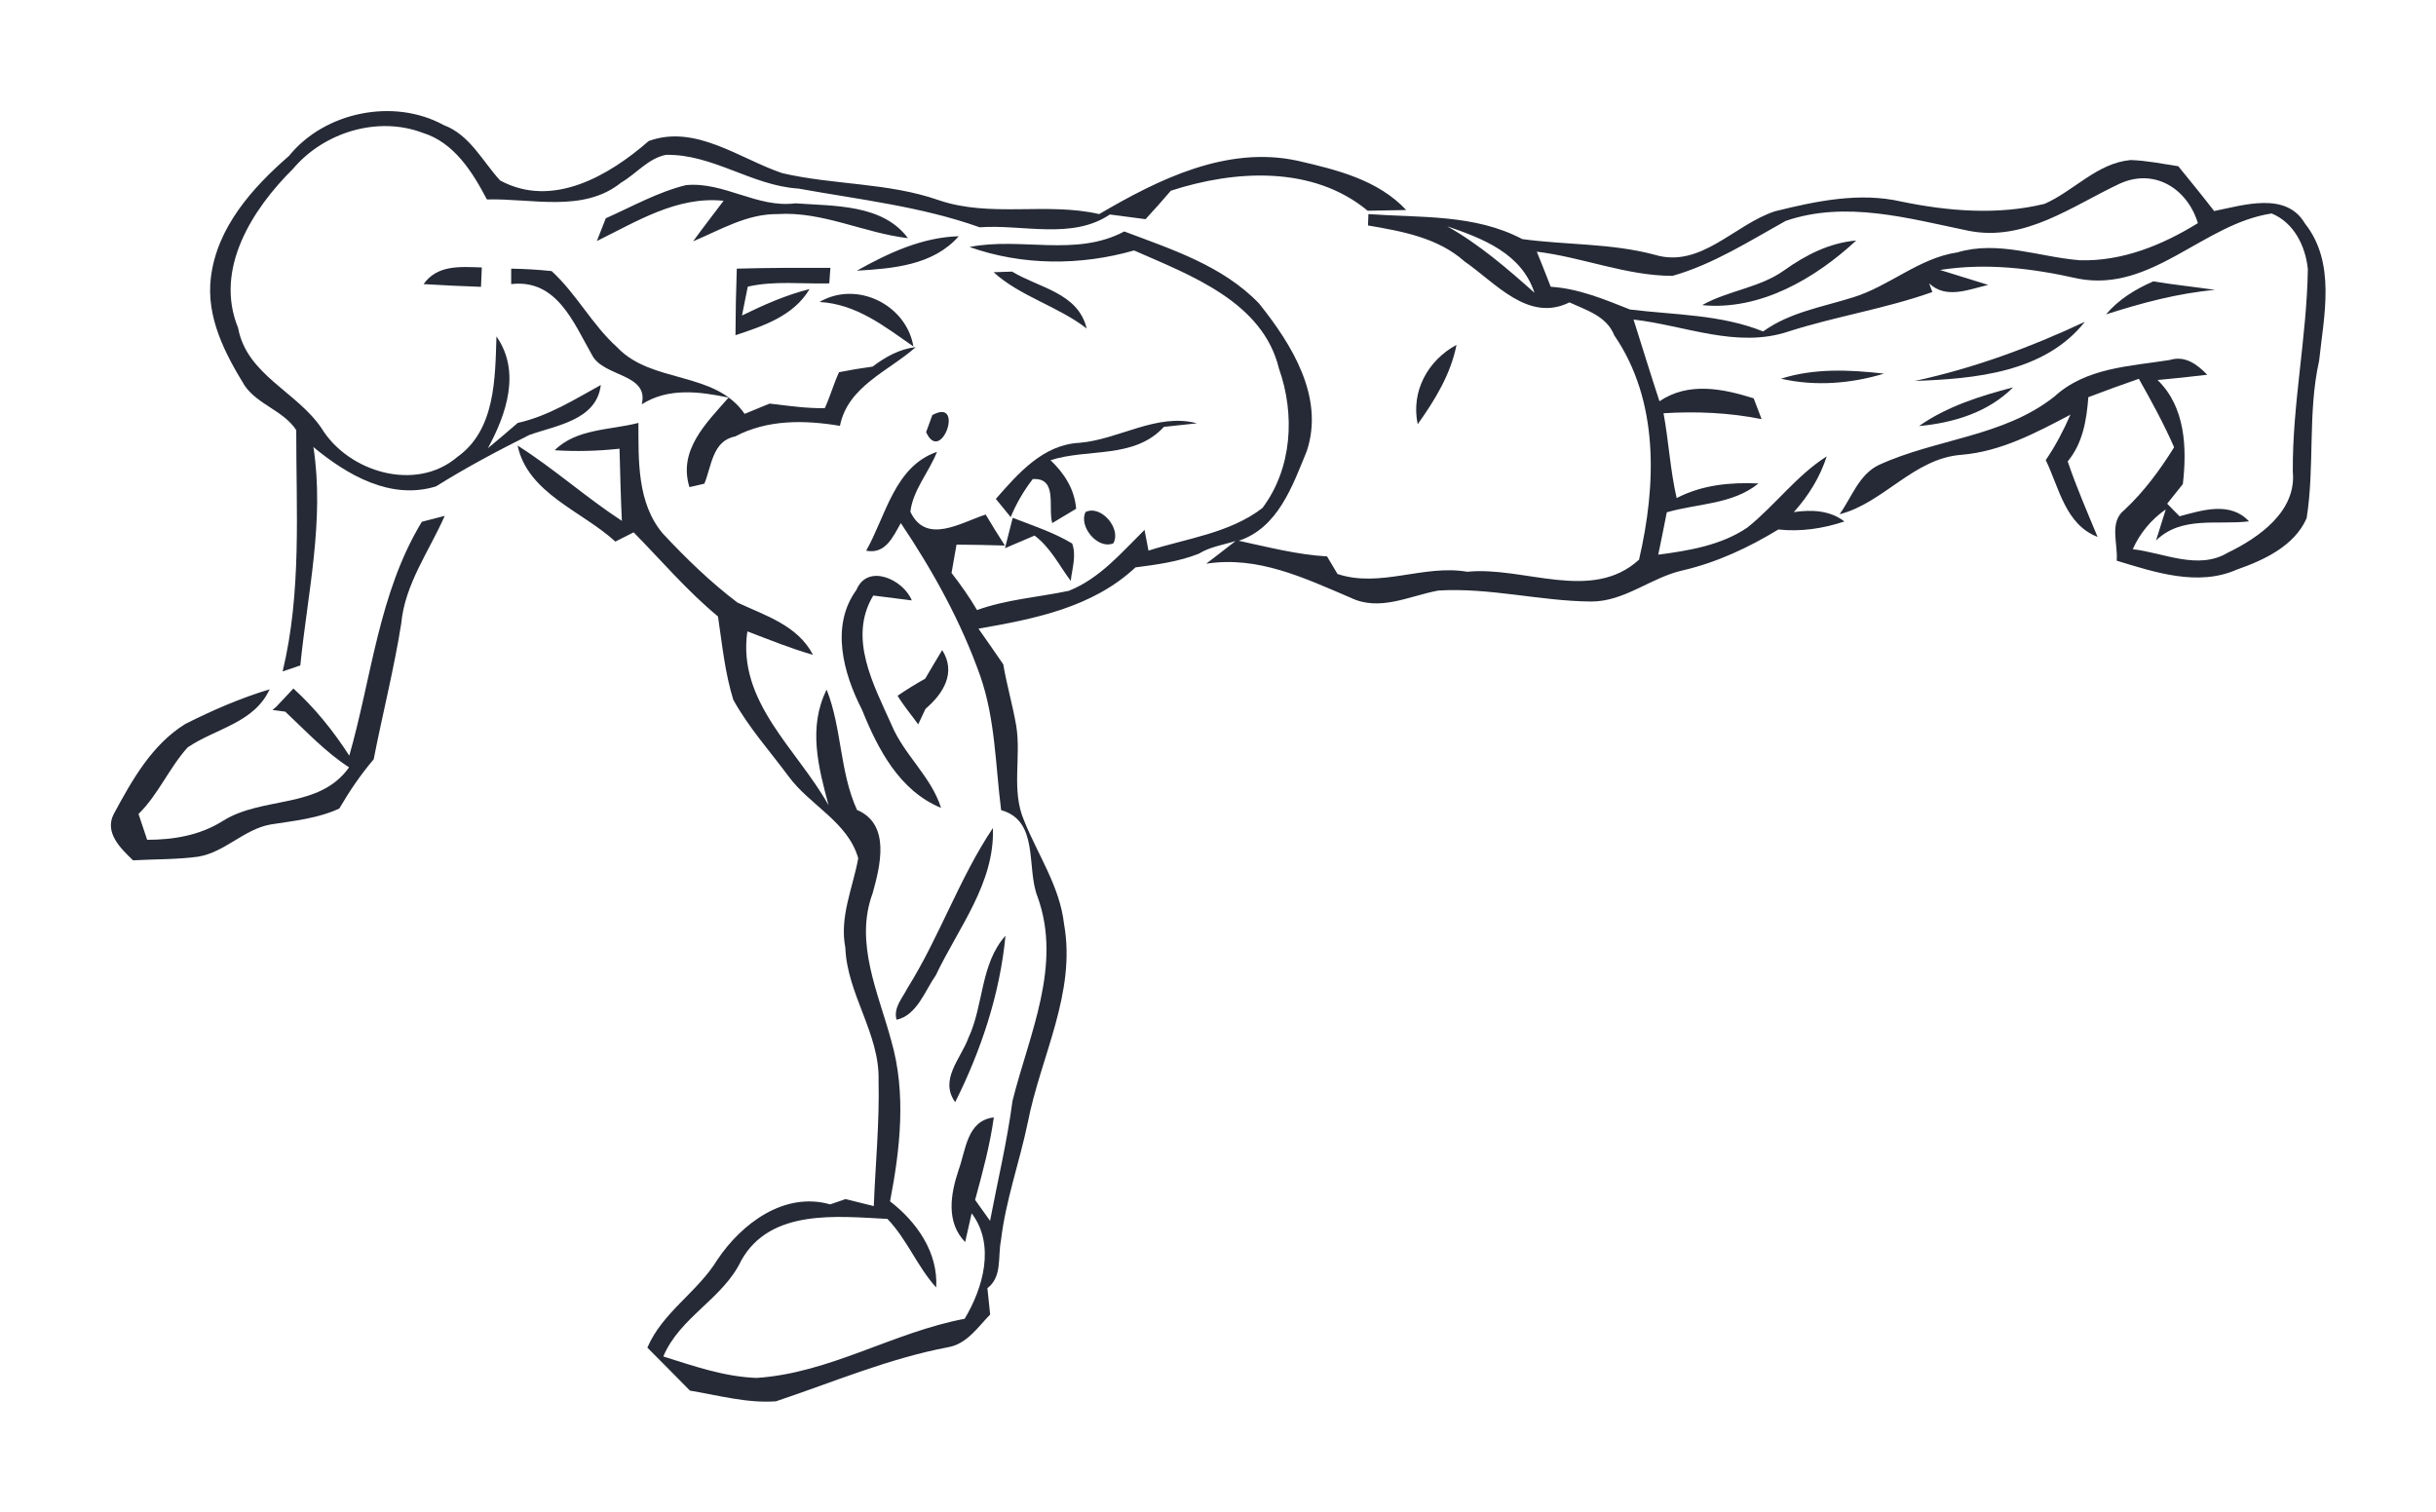
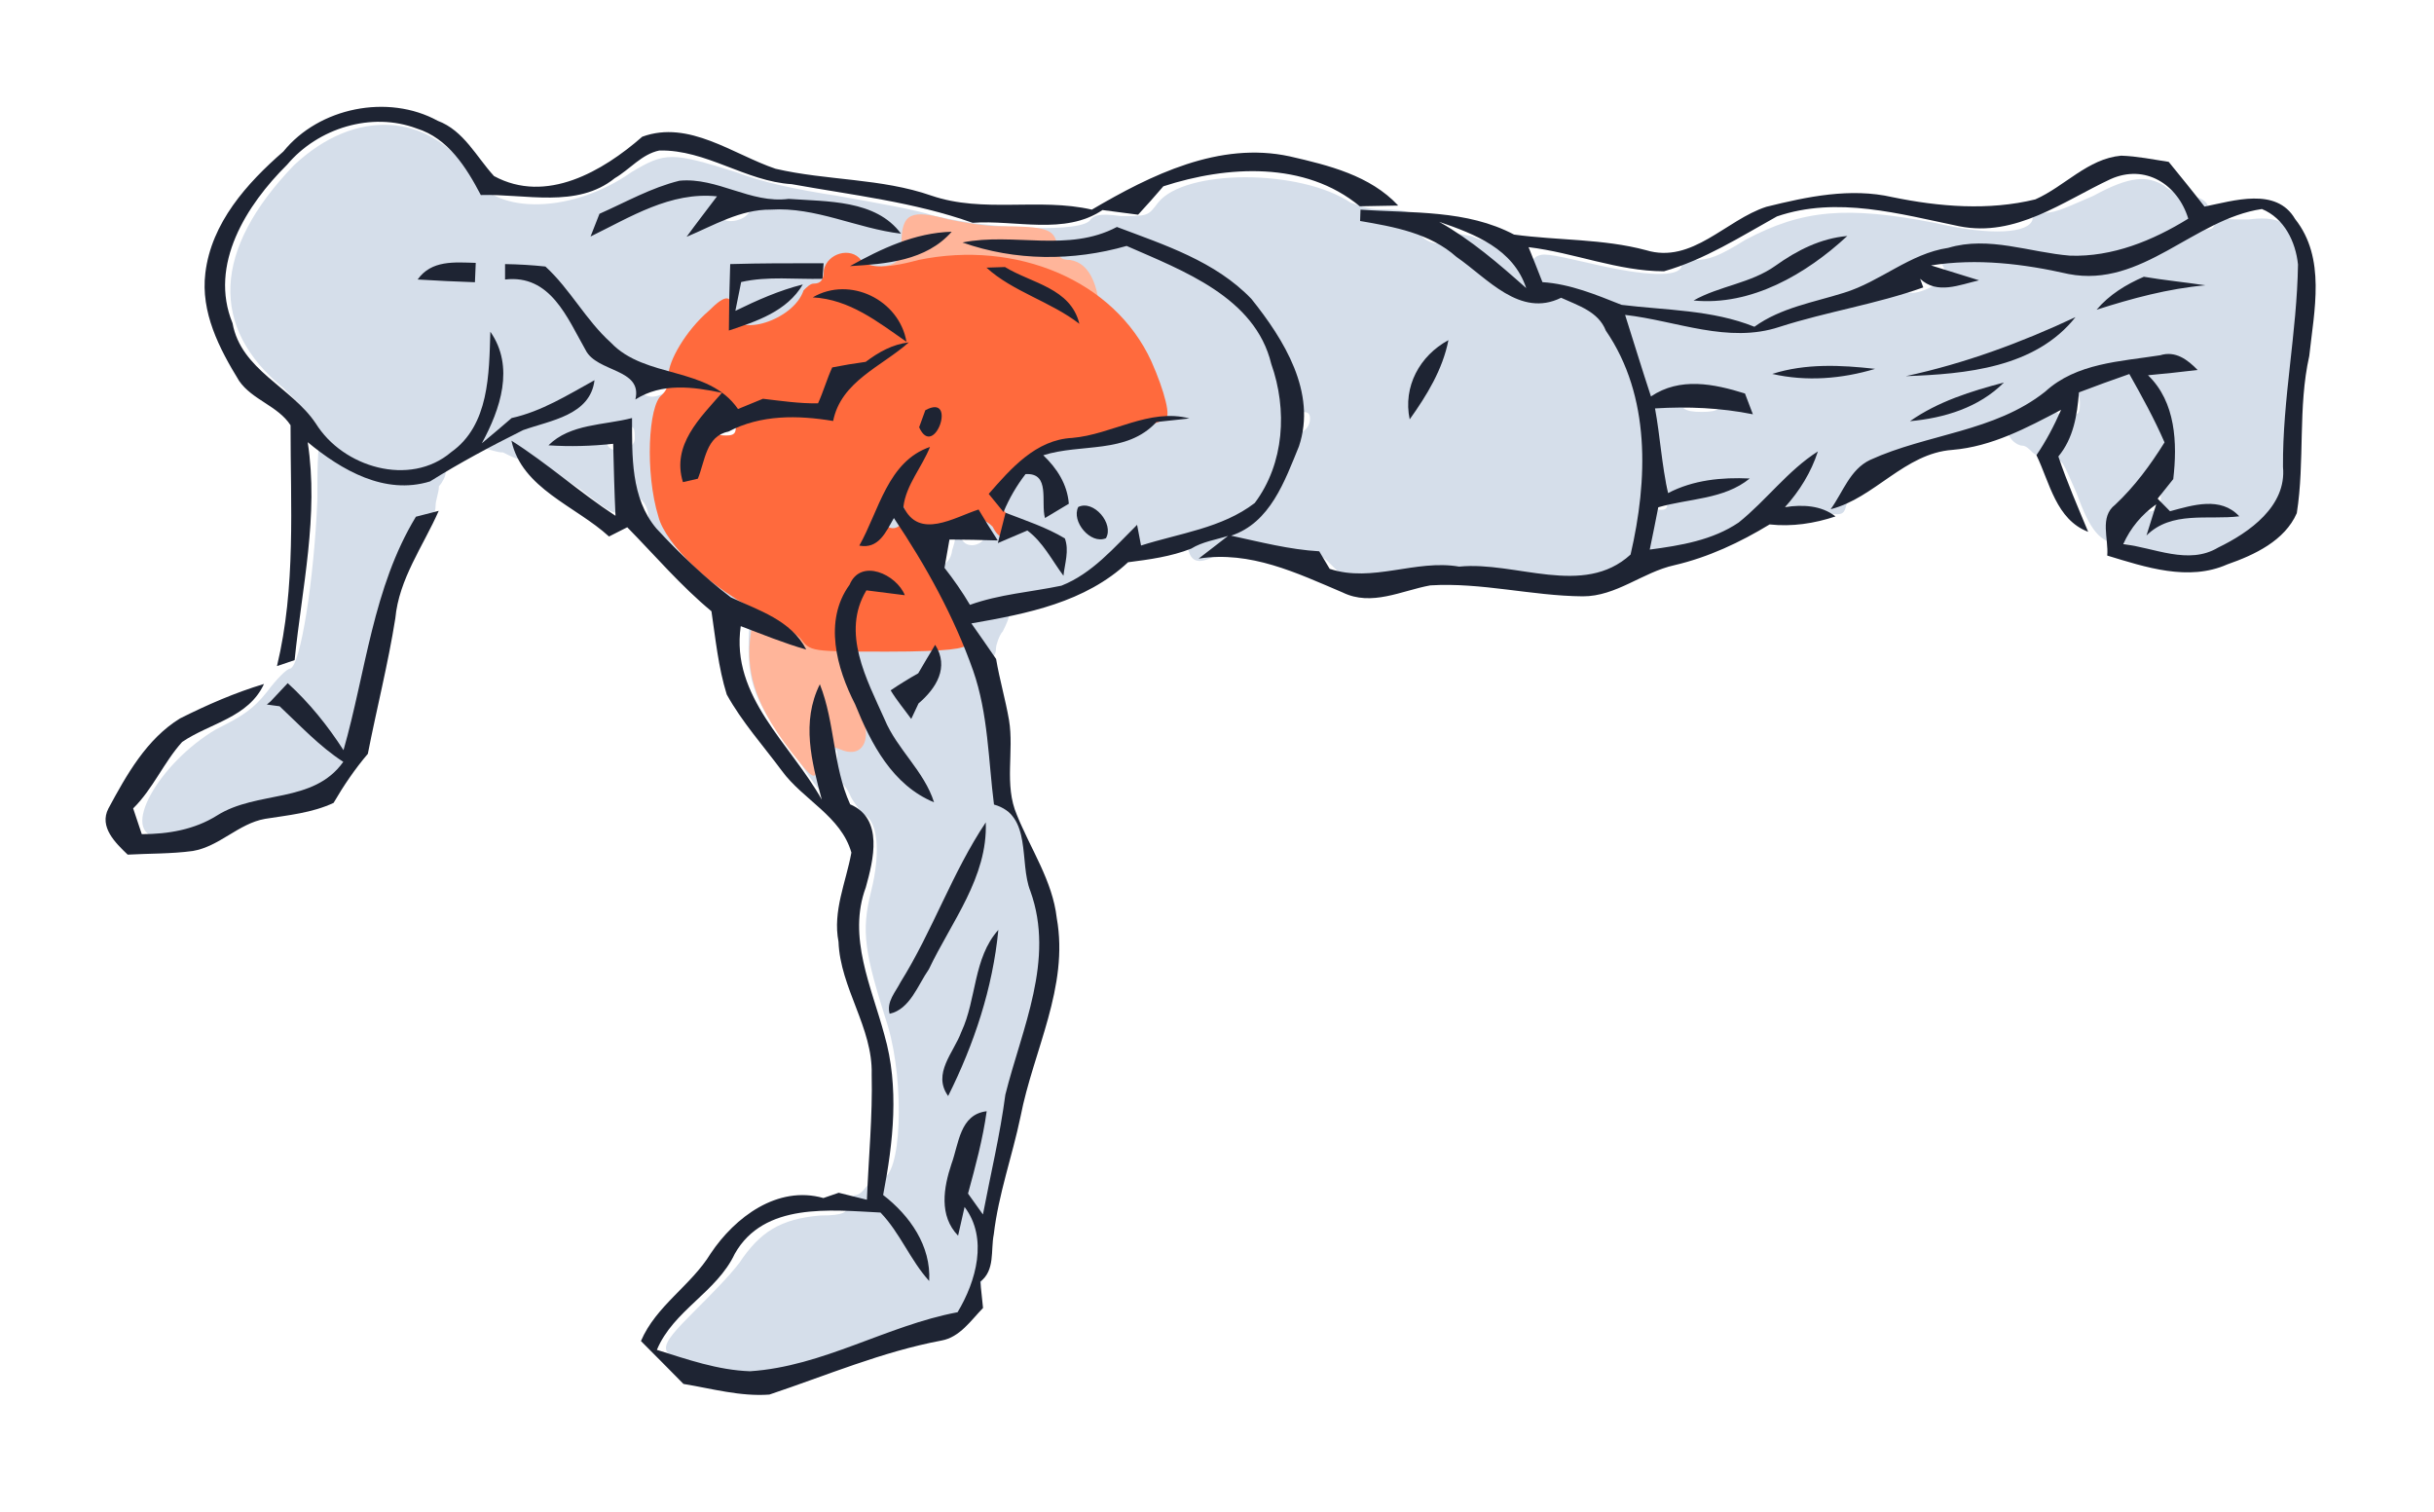
- <svg xmlns="http://www.w3.org/2000/svg" viewBox="1.5 49.6 239.7 148.8">
-   <g fill="#252A36">
-     <path d="M29.94 64.94c3.51-4.34 10.31-5.72 15.22-3.03 2.57.96 3.8 3.54 5.55 5.45 5.15 2.79 10.72-.47 14.62-3.88 4.6-1.68 8.94 1.74 13.14 3.16 5.07 1.18 10.41.92 15.37 2.65 5.13 1.76 10.61.18 15.82 1.38 5.83-3.42 12.56-6.76 19.52-5.25 3.82.88 7.91 1.87 10.69 4.85-.95.02-2.84.05-3.79.07-5.39-4.47-13.07-4.02-19.37-1.97-.81.95-1.64 1.88-2.49 2.8-1.17-.16-2.34-.31-3.51-.46-3.72 2.51-8.6.95-12.81 1.26-5.75-2.05-11.85-2.73-17.83-3.81-4.57-.28-8.44-3.42-13.06-3.32-1.74.36-2.9 1.86-4.39 2.73-3.73 3.01-8.82 1.53-13.21 1.66-1.42-2.71-3.22-5.6-6.32-6.56-4.45-1.68-9.74-.04-12.77 3.56-4 3.96-7.76 9.87-5.39 15.64.83 4.61 5.8 6.29 8.21 9.88 2.65 4.32 9.27 6.31 13.35 2.83 3.76-2.66 3.73-7.73 3.86-11.87 2.42 3.46.98 7.65-.84 11 .99-.82 1.97-1.65 2.94-2.49 2.97-.66 5.54-2.28 8.17-3.73-.42 3.47-4.36 3.96-7.04 4.92-3.13 1.56-6.22 3.21-9.18 5.06-4.46 1.37-8.72-1.11-12.06-3.87 1.11 7.23-.57 14.34-1.29 21.49-.44.15-1.31.44-1.74.59 1.88-7.8 1.33-15.81 1.34-23.75-1.25-1.92-3.77-2.49-5.07-4.37-1.96-3.19-3.81-6.77-3.33-10.65.6-4.94 4.08-8.83 7.69-11.97z" />
-     <path d="M202.69 69.66c2.9-1.28 5.16-4.01 8.46-4.31 1.57.05 3.13.37 4.69.61 1.19 1.46 2.38 2.92 3.53 4.41 2.86-.57 7.08-1.95 8.93 1.22 3.07 3.87 1.88 9.03 1.4 13.51-1.14 5.09-.42 10.38-1.23 15.5-1.19 2.72-4.18 4.12-6.85 5.05-3.83 1.7-8.06.28-11.84-.87.15-1.66-.79-3.8.78-5.01 1.92-1.8 3.48-3.92 4.87-6.15-1.01-2.32-2.23-4.54-3.47-6.74-1.67.58-3.32 1.18-4.97 1.81-.17 2.24-.54 4.53-2.03 6.32.85 2.52 1.92 4.97 2.94 7.43-3.17-1.22-3.78-4.83-5.1-7.56.96-1.4 1.75-2.92 2.43-4.47-3.38 1.78-6.84 3.63-10.72 3.95-4.71.34-7.68 4.76-12 5.85 1.21-1.67 1.9-3.92 3.89-4.86 5.63-2.58 12.26-2.76 17.26-6.73 3.1-2.84 7.41-2.97 11.34-3.59 1.51-.47 2.7.43 3.69 1.45-1.63.2-3.26.37-4.89.52 2.75 2.65 2.9 6.71 2.49 10.24-.39.48-1.15 1.45-1.54 1.93.4.42.81.83 1.22 1.24 2.23-.6 4.99-1.49 6.83.5-3.1.38-6.66-.57-9.15 1.89l.96-3.07a9.472 9.472 0 00-3.25 3.92c3.06.35 6.43 2.1 9.36.34 3.08-1.49 6.76-4.08 6.39-7.95-.05-6.69 1.38-13.27 1.48-19.96-.23-2.25-1.36-4.57-3.56-5.47-6.73 1-11.8 7.81-19.06 6.41-4.45-1.01-9.02-1.57-13.57-.85 1.19.37 3.56 1.1 4.74 1.47-1.92.44-4.14 1.43-5.81-.15.08.21.23.63.31.85-4.63 1.65-9.5 2.39-14.17 3.89-5.07 1.69-10.18-.61-15.23-1.18.85 2.68 1.67 5.37 2.55 8.04 2.86-1.93 6.2-1.25 9.27-.29.19.51.58 1.54.78 2.05-3.18-.64-6.42-.78-9.65-.58.51 2.77.66 5.6 1.29 8.35 2.49-1.3 5.29-1.57 8.05-1.44-2.55 2.08-6 1.96-9.02 2.84-.27 1.39-.55 2.78-.84 4.17 3.03-.4 6.19-.92 8.77-2.67 2.73-2.19 4.83-5.11 7.81-7.01-.66 2.05-1.8 3.89-3.24 5.49 1.73-.25 3.54-.19 4.98.92-2.1.7-4.29 1.03-6.5.79-2.93 1.78-6.04 3.24-9.39 4.02-3.13.69-5.73 3.08-9.03 3.07-5.03-.04-9.99-1.39-15.04-1.08-2.84.52-5.78 2.1-8.64.7-4.52-1.92-9.1-4.14-14.2-3.34.96-.75 1.94-1.48 2.9-2.24-1.22.39-2.53.57-3.64 1.26-1.99.78-4.11 1.07-6.22 1.34-4.24 3.96-9.94 5.07-15.45 6.03.82 1.16 1.63 2.33 2.44 3.51.34 2.02.92 3.99 1.27 6.01.52 3.1-.51 6.39.78 9.37 1.35 3.37 3.51 6.47 3.93 10.17 1.22 6.79-2.31 13.07-3.57 19.56-.81 3.89-2.18 7.66-2.64 11.62-.32 1.59.15 3.53-1.33 4.67.07.65.2 1.94.27 2.59-1.2 1.23-2.28 2.88-4.09 3.21-5.86 1.1-11.36 3.45-16.98 5.33-2.86.21-5.67-.59-8.47-1.05-1.4-1.41-2.78-2.83-4.19-4.23 1.49-3.49 4.94-5.46 6.88-8.64 2.39-3.57 6.59-6.74 11.11-5.46l1.51-.52c.7.17 2.08.52 2.78.69.16-4.12.57-8.24.47-12.37.12-4.61-3.1-8.49-3.27-13.07-.59-3.02.74-5.88 1.27-8.79-1.02-3.59-4.77-5.21-6.86-8.07-1.84-2.48-3.93-4.81-5.43-7.52-.83-2.66-1.1-5.46-1.51-8.21-3.02-2.5-5.56-5.49-8.3-8.28-.45.22-1.35.68-1.8.91-3.27-3-8.61-4.73-9.62-9.45 3.57 2.26 6.72 5.1 10.26 7.41-.11-2.36-.17-4.73-.23-7.1-2.12.23-4.26.29-6.38.15 2.15-2.14 5.47-1.97 8.24-2.69.01 3.71-.14 7.89 2.41 10.9 2.27 2.43 4.68 4.77 7.33 6.78 2.75 1.29 5.93 2.24 7.44 5.15-2.2-.63-4.32-1.5-6.46-2.31-1.01 6.95 4.92 11.61 7.99 17.11-1-3.75-2.04-7.66-.19-11.38 1.51 3.81 1.27 8.07 2.99 11.84 3.32 1.41 2.29 5.49 1.54 8.19-1.82 4.89.57 9.83 1.83 14.53 1.49 5.15.88 10.62-.12 15.8 2.63 2.03 4.74 5.02 4.54 8.48-1.87-2.06-2.87-4.75-4.8-6.75-4.95-.25-11.5-1.02-14.37 4.07-1.79 3.8-6.04 5.56-7.68 9.47 2.99.94 6.01 2 9.18 2.11 7.21-.47 13.45-4.5 20.47-5.82 1.83-3.05 3.03-7.29.69-10.38l-.64 2.83c-1.91-1.97-1.43-4.74-.65-7.08.73-1.98.81-4.87 3.47-5.19-.38 2.76-1.11 5.44-1.84 8.12.49.69.98 1.37 1.47 2.06.75-3.94 1.69-7.84 2.21-11.81 1.63-6.52 4.91-13.3 2.47-20.07-1.14-2.85.2-7.48-3.59-8.54-.56-4.41-.57-8.94-2.05-13.19-1.89-5.35-4.66-10.36-7.82-15.06-.79 1.39-1.51 3.08-3.41 2.72 1.94-3.43 2.79-8.3 6.97-9.73-.79 2-2.36 3.74-2.62 5.89 1.54 3.29 4.99 1.06 7.41.28a96.37 96.37 0 001.89 3.05c-1.59-.05-3.17-.08-4.76-.09-.12.69-.36 2.09-.49 2.79.91 1.16 1.76 2.38 2.51 3.65 2.91-1.05 6.01-1.26 9.02-1.89 3.04-1.2 5.19-3.76 7.46-6 .1.51.29 1.53.39 2.04 3.78-1.21 7.98-1.71 11.21-4.19 2.93-3.91 3.23-9.21 1.63-13.72-1.59-6.58-8.71-9.19-14.26-11.63-5.29 1.51-10.98 1.5-16.19-.34 5.05-1.01 10.43 1.02 15.23-1.53 4.69 1.77 9.7 3.38 13.26 7.09 3.21 4.01 6.47 9.22 4.69 14.54-1.4 3.42-2.83 7.54-6.69 8.81 2.88.62 5.74 1.37 8.69 1.54.26.44.77 1.3 1.03 1.73 4.22 1.4 8.45-.96 12.77-.22 5.56-.56 12.24 3.07 16.9-1.19 1.7-7.32 2-15.61-2.44-22.08-.74-1.89-2.74-2.47-4.41-3.24-4.06 2.01-7.28-1.94-10.32-4.03-2.62-2.34-6.16-2.97-9.5-3.54l.04-1.12c5.12.37 10.45-.01 15.14 2.46 4.32.59 8.76.4 13.02 1.54 4.55 1.38 7.86-2.99 11.86-4.28 4.03-1 8.29-1.9 12.43-.95 4.62.95 9.47 1.35 14.09.22m-7.5 2.65c-5.87-1.21-12.06-3-17.98-.97-3.6 2-7.15 4.28-11.14 5.41-4.56-.01-8.86-1.84-13.35-2.38.46 1.14.92 2.29 1.37 3.45 2.75.18 5.28 1.24 7.8 2.24 4.39.54 8.93.48 13.1 2.16 2.62-1.89 5.82-2.4 8.83-3.35 3.6-1.1 6.49-3.87 10.28-4.43 4.01-1.2 8.02.45 12.02.77 4.17.14 8.16-1.49 11.65-3.65-1.03-3.38-4.25-5.44-7.68-3.89-4.7 2.2-9.34 5.75-14.9 4.64m-51.29-.44c3.16 1.78 5.89 4.14 8.59 6.54-1.28-3.88-5.07-5.33-8.59-6.54zM61.11 71.08c2.6-1.15 5.11-2.58 7.89-3.26 3.74-.36 7 2.28 10.76 1.79 3.78.28 8.59.06 11.08 3.43-4.34-.51-8.41-2.66-12.85-2.37-3-.03-5.61 1.56-8.29 2.68.98-1.35 2-2.66 3-3.99-4.58-.48-8.54 2.04-12.47 3.96l.88-2.24zM85.81 76.24c3.1-1.73 6.41-3.29 10.03-3.39-2.52 2.87-6.48 3.18-10.03 3.39z" />
-     <path d="M177.07 76.2c2.11-1.51 4.45-2.7 7.08-2.93-4.05 3.75-9.46 6.92-15.16 6.36 2.57-1.45 5.65-1.69 8.08-3.43zM43.18 77.56c1.37-1.93 3.63-1.7 5.73-1.64l-.08 1.91c-1.89-.07-3.77-.15-5.65-.27zM51.8 76.04c1.33.02 2.66.1 3.98.24 2.44 2.23 3.98 5.28 6.45 7.5 3.41 3.61 9.6 2.29 12.54 6.55.82-.34 1.64-.68 2.46-1.01 1.8.21 3.61.48 5.43.45.53-1.16.87-2.39 1.4-3.54 1.1-.22 2.19-.4 3.3-.55 1.26-.95 2.64-1.73 4.25-1.92-2.67 2.38-6.68 3.84-7.46 7.75-3.48-.58-7.13-.64-10.33 1.05-2.22.43-2.3 2.92-3.01 4.64-.37.08-1.1.26-1.47.34-1.13-3.66 1.67-6.31 3.85-8.81-2.88-.6-5.92-1-8.54.66.74-3.07-3.81-2.66-4.91-4.88-1.82-3.19-3.46-7.47-7.94-6.95v-1.52z" />
-     <path d="M74 76.04c3.07-.09 6.14-.09 9.21-.08l-.11 1.53c-2.67.07-5.4-.28-8.02.32-.14.71-.42 2.13-.57 2.84 2.15-1.05 4.33-2.02 6.65-2.6-1.57 2.65-4.55 3.63-7.29 4.54.01-2.18.05-4.36.13-6.55zM99.27 76.39c.45-.01 1.36-.04 1.82-.06 2.66 1.62 6.48 2.07 7.34 5.6-2.84-2.2-6.57-3.17-9.16-5.54zM213.39 77.29c2.01.34 4.05.54 6.07.84-3.68.33-7.23 1.29-10.73 2.41 1.25-1.48 2.9-2.49 4.66-3.25zM82.14 79.32c3.65-2.14 8.53.24 9.24 4.38-2.85-1.98-5.6-4.18-9.24-4.38zM189.92 87.09c5.8-1.25 11.36-3.3 16.73-5.82-3.96 5-10.82 5.61-16.73 5.82zM141 91.35c-.68-3.23.99-6.28 3.82-7.81-.57 2.9-2.13 5.44-3.82 7.81zM176.75 86.87c3.29-1.05 6.77-.88 10.14-.5-3.27.99-6.79 1.27-10.14.5zM190.33 91.53c2.76-1.94 6.03-2.96 9.26-3.81-2.46 2.47-5.87 3.5-9.26 3.81zM93.24 90.45c3.23-1.77.86 4.96-.61 1.68.15-.42.46-1.26.61-1.68zM107.72 93.18c3.91-.33 7.61-2.97 11.56-1.92-.81.09-2.43.26-3.25.35-2.94 3.19-7.42 2.09-11.16 3.28 1.36 1.3 2.37 2.86 2.52 4.78-.59.35-1.76 1.06-2.35 1.41-.44-1.55.57-4.49-1.92-4.33-.89 1.15-1.61 2.4-2.17 3.74-.49-.59-.98-1.19-1.46-1.79 2.19-2.5 4.64-5.34 8.23-5.52zM43.01 100.95c.56-.14 1.69-.44 2.25-.58-1.53 3.48-3.92 6.7-4.28 10.6-.71 4.49-1.84 8.9-2.71 13.36-1.28 1.5-2.39 3.14-3.38 4.84-2.13.99-4.47 1.21-6.75 1.57-2.62.46-4.5 2.73-7.13 3.17-2.13.29-4.28.24-6.42.36-1.21-1.16-2.84-2.73-1.9-4.55 1.79-3.32 3.76-6.85 7.06-8.88 2.67-1.34 5.42-2.54 8.28-3.4-1.53 3.33-5.33 3.85-8.07 5.72-1.82 2.02-2.87 4.62-4.83 6.55.28.84.56 1.69.85 2.54 2.6 0 5.19-.44 7.42-1.84 3.95-2.5 9.49-1.13 12.45-5.29-2.35-1.52-4.25-3.58-6.28-5.48-.31-.05-.94-.13-1.26-.17l.37-.31c.43-.45 1.27-1.35 1.69-1.8 2.13 1.94 3.94 4.19 5.5 6.61 2.21-7.73 2.89-16.02 7.14-23.02zM108.32 99.99c1.52-.74 3.55 1.65 2.73 3.08-1.52.65-3.44-1.66-2.73-3.08zM101.15 100.56c1.98.77 4.02 1.43 5.85 2.53.44 1.2-.01 2.47-.14 3.68-1.14-1.52-2-3.3-3.56-4.46-.73.31-2.19.93-2.91 1.24l.76-2.99zM85.77 107.66c1.1-2.66 4.63-1.02 5.45 1.03l-3.79-.48c-2.52 4.17.04 8.79 1.79 12.71 1.23 2.97 3.9 5.09 4.88 8.19-4.1-1.69-6.21-5.77-7.78-9.66-1.83-3.56-3.13-8.25-.55-11.79z" />
-     <path d="M92.54 116.39c.55-.95 1.11-1.88 1.67-2.81 1.41 2.21.11 4.29-1.64 5.78-.18.38-.54 1.15-.72 1.53-.68-.94-1.43-1.83-2.03-2.82.89-.6 1.79-1.16 2.72-1.68zM90.8 146.84c3.16-5.06 5.09-10.8 8.4-15.75.2 5.41-3.4 9.82-5.61 14.48-1.08 1.54-1.86 3.95-3.87 4.39-.33-1.19.59-2.15 1.08-3.12zM96.79 151.75c1.52-3.24 1.16-7.28 3.65-10.06-.55 5.73-2.39 11.26-4.95 16.38-1.59-2.21.55-4.27 1.3-6.32z" />
+ <svg xmlns="http://www.w3.org/2000/svg" viewBox="2 50 240 149" class="ekd">
+   <g transform="translate(2 50) scale(0.33292)">
+     <path class="b" fill="#D5DEEA" d="M208 405C194 401 194 400 206 388C210 384 216 378 219 374C225 365 231 361 243 360C250 360 251 359 251 357C251 356 252 355 253 354C255 354 256 352 257 351C258 350 260 349 261 349C267 349 268 321 263 304C256 282 255 276 258 264C261 252 260 242 255 241C255 240 253 238 252 236C250 231 246 229 244 233C243 235 243 235 235 223C222 206 221 201 222 184C222 181 222 180 219 179C217 178 211 173 205 167C200 162 195 157 194 157C193 156 192 155 192 153C192 147 185 144 184 150C183 153 182 153 172 145C163 139 160 137 157 137C156 137 154 137 154 136C153 136 151 135 149 134C147 134 145 133 144 133C142 130 132 135 132 140C132 141 131 143 130 144C130 146 129 148 129 150C129 152 128 153 126 154C121 156 114 177 106 210C104 219 103 227 102 228C102 230 93 235 87 236C83 237 80 238 79 239C78 239 75 240 73 240C70 241 67 242 65 243C61 246 52 248 47 248C35 247 47 226 64 216C72 212 75 210 79 205C82 201 85 198 86 198C89 197 93 172 94 148C94 140 94 132 95 130C95 126 93 124 84 115C62 97 63 74 87 49C105 32 127 33 140 52C147 64 170 63 187 51C197 45 199 45 218 51C226 54 235 56 248 58C259 60 271 62 277 64C294 68 321 69 323 65C324 64 325 63 332 64C340 64 340 64 343 60C351 50 385 50 400 60C403 61 405 62 409 62C417 62 420 63 420 67C420 72 428 74 430 70C431 69 431 69 436 70C438 71 442 72 444 73C446 73 447 74 448 76C449 78 452 79 455 76C457 75 458 75 471 78C488 82 497 82 498 79C498 77 499 77 502 77C506 77 509 76 517 71C534 62 547 61 573 66C590 70 601 69 602 65C602 63 603 63 606 63C609 63 613 61 620 58C631 52 636 52 641 55C643 57 647 58 648 58C653 58 656 62 652 62C648 63 649 68 652 68C655 68 656 68 656 65C656 62 657 61 658 64C659 65 660 65 666 65C681 63 684 71 680 102C680 109 679 122 678 131C677 144 677 146 675 150C670 158 655 167 648 166C640 164 632 163 632 162C631 161 629 161 628 161C622 161 619 157 615 146C611 137 611 136 608 136C606 136 603 135 602 134C601 133 600 132 599 132C598 132 596 131 595 129C593 126 580 127 576 131C576 132 573 133 570 133C558 134 548 141 547 149C546 153 546 153 536 151C526 149 524 149 522 152C521 154 520 155 519 155C519 155 517 156 515 157C510 160 501 163 492 164C487 164 485 165 483 167C477 171 471 172 458 171C446 169 422 169 408 170C398 171 398 171 395 168C391 164 391 164 385 164C381 164 377 163 375 163C371 160 364 161 361 164C356 167 353 167 352 163C350 159 335 161 329 166C321 172 317 174 308 176C300 178 300 178 299 181C299 183 298 185 297 187C296 188 295 191 295 192C295 194 294 195 293 195C290 196 289 198 291 206C292 210 294 219 294 226C296 238 296 238 299 241C303 244 304 246 305 254C305 258 306 263 307 267C311 279 310 288 303 312C301 319 298 332 296 340C295 349 293 357 292 359C292 361 291 366 291 372C291 377 291 381 290 382C289 382 288 384 287 386C286 389 284 390 282 391C278 392 269 395 251 401C230 408 223 408 208 405ZM248 224C248 222 248 222 246 222C242 222 241 224 242 227C244 230 248 228 248 224ZM282 163C284 157 283 156 277 156C272 156 271 157 271 160C270 168 281 171 282 163ZM292 158C292 155 292 154 289 154C285 154 284 156 285 160C287 163 292 161 292 158ZM494 146C494 140 489 139 488 145C488 150 489 151 492 151C494 151 494 150 494 146ZM640 148C640 145 640 144 638 144C634 144 633 147 634 150C636 153 640 151 640 148ZM188 130C188 127 188 126 185 126C180 126 179 128 180 132C182 135 188 133 188 130ZM218 125C218 121 212 119 211 124C211 128 212 129 215 129C218 129 218 128 218 125ZM388 124C388 122 387 122 385 122C381 122 380 124 381 127C383 130 388 128 388 124ZM616 119C616 114 609 113 608 118C608 122 609 123 613 123C616 123 616 122 616 119ZM510 118C510 115 499 114 498 117C497 121 499 122 504 122C509 122 510 121 510 118ZM198 114C198 111 197 110 194 110C190 110 189 112 190 116C192 119 198 117 198 114ZM572 85C577 83 577 78 573 77C569 77 563 81 563 83C563 87 566 88 572 85ZM222 62C222 59 221 58 218 58C213 58 212 60 213 64C215 67 222 65 222 62Z" />
+     <path class="m m-delts" fill="#FFB59A" d="M283 136C281 136 278 135 276 135C275 134 272 133 271 132C267 132 255 120 255 117C255 115 257 113 262 109C272 102 271 95 259 89C250 84 251 81 261 79C266 78 266 78 267 72C267 63 270 62 281 65C286 66 292 67 296 67C310 67 312 68 313 72C313 76 314 77 317 77C323 78 326 85 326 98C326 123 308 139 283 136Z" />
+     <path class="m m-triceps" fill="#FFB59A" d="M237 226C223 209 220 198 223 184C223 181 223 181 220 179C209 173 232 168 244 174C250 177 250 177 249 185C249 194 250 199 254 209C259 218 256 225 249 222C244 220 242 221 242 226C242 231 241 231 237 226Z" />
+     <path class="m m-chest" fill="#FF6A3D" d="M237 189C235 187 229 183 225 181C211 175 197 161 195 153C191 140 192 120 196 117C197 116 198 115 198 111C198 107 203 98 210 92C215 87 217 87 217 93C218 100 235 95 238 86C239 85 240 84 241 84C243 84 244 83 244 80C245 75 252 73 255 77C257 79 261 80 272 77C301 71 330 83 341 107C345 116 347 124 345 124C344 125 340 126 336 127C331 128 324 130 320 131C305 133 292 146 298 152C299 153 298 159 297 159C296 159 295 158 294 156C292 154 291 154 288 154C285 155 281 155 278 156C270 157 269 159 274 168C279 175 286 190 286 191C286 192 281 193 263 193C240 193 240 193 237 189ZM268 152C268 150 268 150 266 150C262 150 261 152 262 155C264 158 268 156 268 152ZM218 125C218 121 212 119 211 124C211 128 212 129 215 129C218 129 218 128 218 125Z" />
+   </g>
+   <g class="l">
+     <g fill="#1E2433">
+       <path d="M29.94 64.94c3.51-4.34 10.31-5.72 15.22-3.03 2.57.96 3.8 3.54 5.55 5.45 5.15 2.79 10.72-.47 14.62-3.88 4.6-1.68 8.94 1.74 13.14 3.16 5.07 1.18 10.41.92 15.37 2.65 5.13 1.76 10.61.18 15.82 1.38 5.83-3.42 12.56-6.76 19.52-5.25 3.82.88 7.91 1.87 10.69 4.85-.95.02-2.84.05-3.79.07-5.39-4.47-13.07-4.02-19.37-1.97-.81.95-1.64 1.88-2.49 2.8-1.17-.16-2.34-.31-3.51-.46-3.72 2.51-8.6.95-12.81 1.26-5.75-2.05-11.85-2.73-17.83-3.81-4.57-.28-8.44-3.42-13.06-3.32-1.74.36-2.9 1.86-4.39 2.73-3.73 3.01-8.82 1.53-13.21 1.66-1.42-2.71-3.22-5.6-6.32-6.56-4.45-1.68-9.74-.04-12.77 3.56-4 3.96-7.76 9.87-5.39 15.64.83 4.61 5.8 6.29 8.21 9.88 2.65 4.32 9.27 6.31 13.35 2.83 3.76-2.66 3.73-7.73 3.86-11.87 2.42 3.46.98 7.65-.84 11 .99-.82 1.97-1.65 2.94-2.49 2.97-.66 5.54-2.28 8.17-3.73-.42 3.47-4.36 3.96-7.04 4.92-3.13 1.56-6.22 3.21-9.18 5.06-4.46 1.37-8.72-1.11-12.06-3.87 1.11 7.23-.57 14.34-1.29 21.49-.44.15-1.31.44-1.74.59 1.88-7.8 1.33-15.81 1.34-23.75-1.25-1.92-3.77-2.49-5.07-4.37-1.96-3.19-3.81-6.77-3.33-10.65.6-4.94 4.08-8.83 7.69-11.97z" />
+       <path d="M202.69 69.66c2.9-1.28 5.16-4.01 8.46-4.31 1.57.05 3.13.37 4.69.61 1.19 1.46 2.38 2.92 3.53 4.41 2.86-.57 7.08-1.95 8.93 1.22 3.07 3.87 1.88 9.03 1.4 13.51-1.14 5.09-.42 10.38-1.23 15.5-1.19 2.72-4.18 4.12-6.85 5.05-3.83 1.7-8.06.28-11.84-.87.15-1.66-.79-3.8.78-5.01 1.92-1.8 3.48-3.92 4.87-6.15-1.01-2.32-2.23-4.54-3.47-6.74-1.67.58-3.32 1.18-4.97 1.81-.17 2.24-.54 4.53-2.03 6.32.85 2.52 1.92 4.97 2.94 7.43-3.17-1.22-3.78-4.83-5.1-7.56.96-1.4 1.75-2.92 2.43-4.47-3.38 1.78-6.84 3.63-10.72 3.95-4.71.34-7.68 4.76-12 5.85 1.21-1.67 1.9-3.92 3.89-4.86 5.63-2.58 12.26-2.76 17.26-6.73 3.1-2.84 7.41-2.97 11.34-3.59 1.51-.47 2.7.43 3.69 1.45-1.63.2-3.26.37-4.89.52 2.75 2.65 2.9 6.71 2.49 10.24-.39.48-1.15 1.45-1.54 1.93.4.42.81.83 1.22 1.24 2.23-.6 4.99-1.49 6.83.5-3.1.38-6.66-.57-9.15 1.89l.96-3.07a9.472 9.472 0 00-3.25 3.92c3.06.35 6.43 2.1 9.36.34 3.08-1.49 6.76-4.08 6.39-7.95-.05-6.69 1.38-13.27 1.48-19.96-.23-2.25-1.36-4.57-3.56-5.47-6.73 1-11.8 7.81-19.06 6.41-4.45-1.01-9.02-1.57-13.57-.85 1.19.37 3.56 1.1 4.74 1.47-1.92.44-4.14 1.43-5.81-.15.08.21.23.63.31.85-4.63 1.65-9.5 2.39-14.17 3.89-5.07 1.69-10.18-.61-15.23-1.18.85 2.68 1.67 5.37 2.55 8.04 2.86-1.93 6.2-1.25 9.27-.29.19.51.58 1.54.78 2.05-3.18-.64-6.42-.78-9.65-.58.51 2.77.66 5.6 1.29 8.35 2.49-1.3 5.29-1.57 8.05-1.44-2.55 2.08-6 1.96-9.02 2.84-.27 1.39-.55 2.78-.84 4.17 3.03-.4 6.19-.92 8.77-2.67 2.73-2.19 4.83-5.11 7.81-7.01-.66 2.05-1.8 3.89-3.24 5.49 1.73-.25 3.54-.19 4.98.92-2.1.7-4.29 1.03-6.5.79-2.93 1.78-6.04 3.24-9.39 4.02-3.13.69-5.73 3.08-9.03 3.07-5.03-.04-9.99-1.39-15.04-1.08-2.84.52-5.78 2.1-8.64.7-4.52-1.92-9.1-4.14-14.2-3.34.96-.75 1.94-1.48 2.9-2.24-1.22.39-2.53.57-3.64 1.26-1.99.78-4.11 1.07-6.22 1.34-4.24 3.96-9.94 5.07-15.45 6.03.82 1.16 1.63 2.33 2.44 3.51.34 2.02.92 3.99 1.27 6.01.52 3.1-.51 6.39.78 9.37 1.35 3.37 3.51 6.47 3.93 10.17 1.22 6.79-2.31 13.07-3.57 19.56-.81 3.89-2.18 7.66-2.64 11.62-.32 1.59.15 3.53-1.33 4.67.07.65.2 1.94.27 2.59-1.2 1.23-2.28 2.88-4.09 3.21-5.86 1.1-11.36 3.45-16.98 5.33-2.86.21-5.67-.59-8.47-1.05-1.4-1.41-2.78-2.83-4.19-4.23 1.49-3.49 4.94-5.46 6.88-8.64 2.39-3.57 6.59-6.74 11.11-5.46l1.51-.52c.7.17 2.08.52 2.78.69.16-4.12.57-8.24.47-12.37.12-4.61-3.1-8.49-3.27-13.07-.59-3.02.74-5.88 1.27-8.79-1.02-3.59-4.77-5.21-6.86-8.07-1.84-2.48-3.93-4.81-5.43-7.52-.83-2.66-1.1-5.46-1.51-8.21-3.02-2.5-5.56-5.49-8.3-8.28-.45.22-1.35.68-1.8.91-3.27-3-8.61-4.73-9.62-9.45 3.57 2.26 6.72 5.1 10.26 7.41-.11-2.36-.17-4.73-.23-7.1-2.12.23-4.26.29-6.38.15 2.15-2.14 5.47-1.97 8.24-2.69.01 3.71-.14 7.89 2.41 10.9 2.27 2.43 4.68 4.77 7.33 6.78 2.75 1.29 5.93 2.24 7.44 5.15-2.2-.63-4.32-1.5-6.46-2.31-1.01 6.95 4.92 11.61 7.99 17.11-1-3.75-2.04-7.66-.19-11.38 1.51 3.81 1.27 8.07 2.99 11.84 3.32 1.41 2.29 5.49 1.54 8.19-1.82 4.89.57 9.83 1.83 14.53 1.49 5.15.88 10.62-.12 15.8 2.63 2.03 4.74 5.02 4.54 8.48-1.87-2.06-2.87-4.75-4.8-6.75-4.95-.25-11.5-1.02-14.37 4.07-1.79 3.8-6.04 5.56-7.68 9.47 2.99.94 6.01 2 9.18 2.11 7.21-.47 13.45-4.5 20.47-5.82 1.83-3.05 3.03-7.29.69-10.38l-.64 2.83c-1.91-1.97-1.43-4.74-.65-7.08.73-1.98.81-4.87 3.47-5.19-.38 2.76-1.11 5.44-1.84 8.12.49.69.98 1.37 1.47 2.06.75-3.94 1.69-7.84 2.21-11.81 1.63-6.52 4.91-13.3 2.47-20.07-1.14-2.85.2-7.48-3.59-8.54-.56-4.41-.57-8.94-2.05-13.19-1.89-5.35-4.66-10.36-7.82-15.06-.79 1.39-1.51 3.08-3.41 2.72 1.94-3.43 2.79-8.3 6.97-9.73-.79 2-2.36 3.74-2.62 5.89 1.54 3.29 4.99 1.06 7.41.28a96.37 96.37 0 001.89 3.05c-1.59-.05-3.17-.08-4.76-.09-.12.69-.36 2.09-.49 2.79.91 1.16 1.76 2.38 2.51 3.65 2.91-1.05 6.01-1.26 9.02-1.89 3.04-1.2 5.19-3.76 7.46-6 .1.51.29 1.53.39 2.04 3.78-1.21 7.98-1.71 11.21-4.19 2.93-3.91 3.23-9.21 1.63-13.72-1.59-6.58-8.71-9.19-14.26-11.63-5.29 1.51-10.98 1.5-16.19-.34 5.05-1.01 10.43 1.02 15.23-1.53 4.69 1.77 9.7 3.38 13.26 7.09 3.21 4.01 6.47 9.22 4.69 14.54-1.4 3.42-2.83 7.54-6.69 8.81 2.88.62 5.74 1.37 8.69 1.54.26.44.77 1.3 1.03 1.73 4.22 1.4 8.45-.96 12.77-.22 5.56-.56 12.24 3.07 16.9-1.19 1.7-7.32 2-15.61-2.44-22.08-.74-1.89-2.74-2.47-4.41-3.24-4.06 2.01-7.28-1.94-10.32-4.03-2.62-2.34-6.16-2.97-9.5-3.54l.04-1.12c5.12.37 10.45-.01 15.14 2.46 4.32.59 8.76.4 13.02 1.54 4.55 1.38 7.86-2.99 11.86-4.28 4.03-1 8.29-1.9 12.43-.95 4.62.95 9.47 1.35 14.09.22m-7.5 2.65c-5.87-1.21-12.06-3-17.98-.97-3.6 2-7.15 4.28-11.14 5.41-4.56-.01-8.86-1.84-13.35-2.38.46 1.14.92 2.29 1.37 3.45 2.75.18 5.28 1.24 7.8 2.24 4.39.54 8.93.48 13.1 2.16 2.62-1.89 5.82-2.4 8.83-3.35 3.6-1.1 6.49-3.87 10.28-4.43 4.01-1.2 8.02.45 12.02.77 4.17.14 8.16-1.49 11.65-3.65-1.03-3.38-4.25-5.44-7.68-3.89-4.7 2.2-9.34 5.75-14.9 4.64m-51.29-.44c3.16 1.78 5.89 4.14 8.59 6.54-1.28-3.88-5.07-5.33-8.59-6.54zM61.11 71.08c2.6-1.15 5.11-2.58 7.89-3.26 3.74-.36 7 2.28 10.76 1.79 3.78.28 8.59.06 11.08 3.43-4.34-.51-8.41-2.66-12.85-2.37-3-.03-5.61 1.56-8.29 2.68.98-1.35 2-2.66 3-3.99-4.58-.48-8.54 2.04-12.47 3.96l.88-2.24zM85.81 76.24c3.1-1.73 6.41-3.29 10.03-3.39-2.52 2.87-6.48 3.18-10.03 3.39z" />
+       <path d="M177.07 76.2c2.11-1.51 4.45-2.7 7.08-2.93-4.05 3.75-9.46 6.92-15.16 6.36 2.57-1.45 5.65-1.69 8.08-3.43zM43.18 77.56c1.37-1.93 3.63-1.7 5.73-1.64l-.08 1.91c-1.89-.07-3.77-.15-5.65-.27zM51.8 76.04c1.33.02 2.66.1 3.98.24 2.44 2.23 3.98 5.28 6.45 7.5 3.41 3.61 9.6 2.29 12.54 6.55.82-.34 1.64-.68 2.46-1.01 1.8.21 3.61.48 5.43.45.53-1.16.87-2.39 1.4-3.54 1.1-.22 2.19-.4 3.3-.55 1.26-.95 2.64-1.73 4.25-1.92-2.67 2.38-6.68 3.84-7.46 7.75-3.48-.58-7.13-.64-10.33 1.05-2.22.43-2.3 2.92-3.01 4.64-.37.08-1.1.26-1.47.34-1.13-3.66 1.67-6.31 3.85-8.81-2.88-.6-5.92-1-8.54.66.74-3.07-3.81-2.66-4.91-4.88-1.82-3.19-3.46-7.47-7.94-6.95v-1.52z" />
+       <path d="M74 76.04c3.07-.09 6.14-.09 9.21-.08l-.11 1.53c-2.67.07-5.4-.28-8.02.32-.14.71-.42 2.13-.57 2.84 2.15-1.05 4.33-2.02 6.65-2.6-1.57 2.65-4.55 3.63-7.29 4.54.01-2.18.05-4.36.13-6.55zM99.27 76.39c.45-.01 1.36-.04 1.82-.06 2.66 1.62 6.48 2.07 7.34 5.6-2.84-2.2-6.57-3.17-9.16-5.54zM213.39 77.29c2.01.34 4.05.54 6.07.84-3.68.33-7.23 1.29-10.73 2.41 1.25-1.48 2.9-2.49 4.66-3.25zM82.14 79.32c3.65-2.14 8.53.24 9.24 4.38-2.85-1.98-5.6-4.18-9.24-4.38zM189.92 87.09c5.8-1.25 11.36-3.3 16.73-5.82-3.96 5-10.82 5.61-16.73 5.82zM141 91.35c-.68-3.23.99-6.28 3.82-7.81-.57 2.9-2.13 5.44-3.82 7.81zM176.75 86.87c3.29-1.05 6.77-.88 10.14-.5-3.27.99-6.79 1.27-10.14.5zM190.33 91.53c2.76-1.94 6.03-2.96 9.26-3.81-2.46 2.47-5.87 3.5-9.26 3.81zM93.24 90.45c3.23-1.77.86 4.96-.61 1.68.15-.42.46-1.26.61-1.68zM107.72 93.18c3.91-.33 7.61-2.97 11.56-1.92-.81.09-2.43.26-3.25.35-2.94 3.19-7.42 2.09-11.16 3.28 1.36 1.3 2.37 2.86 2.52 4.78-.59.35-1.76 1.06-2.35 1.41-.44-1.55.57-4.49-1.92-4.33-.89 1.15-1.61 2.4-2.17 3.74-.49-.59-.98-1.19-1.46-1.79 2.19-2.5 4.64-5.34 8.23-5.52zM43.01 100.95c.56-.14 1.69-.44 2.25-.58-1.53 3.48-3.92 6.7-4.28 10.6-.71 4.49-1.84 8.9-2.71 13.36-1.28 1.5-2.39 3.14-3.38 4.84-2.13.99-4.47 1.21-6.75 1.57-2.62.46-4.5 2.73-7.13 3.17-2.13.29-4.28.24-6.42.36-1.21-1.16-2.84-2.73-1.9-4.55 1.79-3.32 3.76-6.85 7.06-8.88 2.67-1.34 5.42-2.54 8.28-3.4-1.53 3.33-5.33 3.85-8.07 5.72-1.82 2.02-2.87 4.62-4.83 6.55.28.84.56 1.69.85 2.54 2.6 0 5.19-.44 7.42-1.84 3.95-2.5 9.49-1.13 12.45-5.29-2.35-1.52-4.25-3.58-6.28-5.48-.31-.05-.94-.13-1.26-.17l.37-.31c.43-.45 1.27-1.35 1.69-1.8 2.13 1.94 3.94 4.19 5.5 6.61 2.21-7.73 2.89-16.02 7.14-23.02zM108.32 99.99c1.52-.74 3.55 1.65 2.73 3.08-1.52.65-3.44-1.66-2.73-3.08zM101.15 100.56c1.98.77 4.02 1.43 5.85 2.53.44 1.2-.01 2.47-.14 3.68-1.14-1.52-2-3.3-3.56-4.46-.73.31-2.19.93-2.91 1.24l.76-2.99zM85.77 107.66c1.1-2.66 4.63-1.02 5.45 1.03l-3.79-.48c-2.52 4.17.04 8.79 1.79 12.71 1.23 2.97 3.9 5.09 4.88 8.19-4.1-1.69-6.21-5.77-7.78-9.66-1.83-3.56-3.13-8.25-.55-11.79z" />
+       <path d="M92.54 116.39c.55-.95 1.11-1.88 1.67-2.81 1.41 2.21.11 4.29-1.64 5.78-.18.38-.54 1.15-.72 1.53-.68-.94-1.43-1.83-2.03-2.82.89-.6 1.79-1.16 2.72-1.68zM90.8 146.84c3.16-5.06 5.09-10.8 8.4-15.75.2 5.41-3.4 9.82-5.61 14.48-1.08 1.54-1.86 3.95-3.87 4.39-.33-1.19.59-2.15 1.08-3.12zM96.79 151.75c1.52-3.24 1.16-7.28 3.65-10.06-.55 5.73-2.39 11.26-4.95 16.38-1.59-2.21.55-4.27 1.3-6.32z" />
+     </g>
  </g>
</svg>
